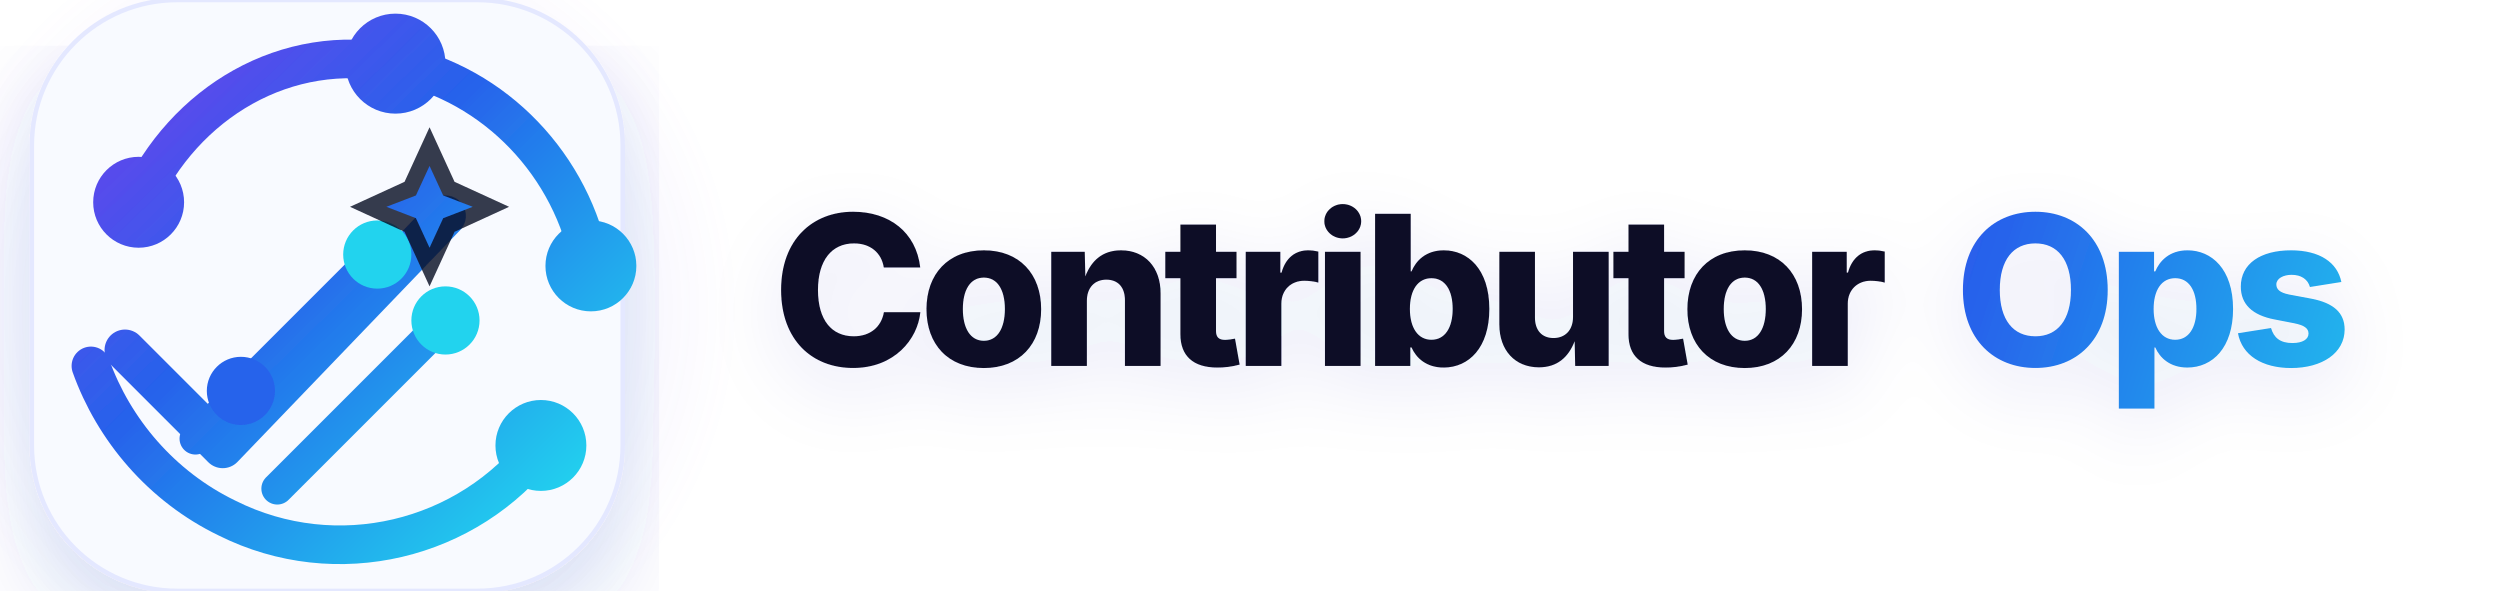
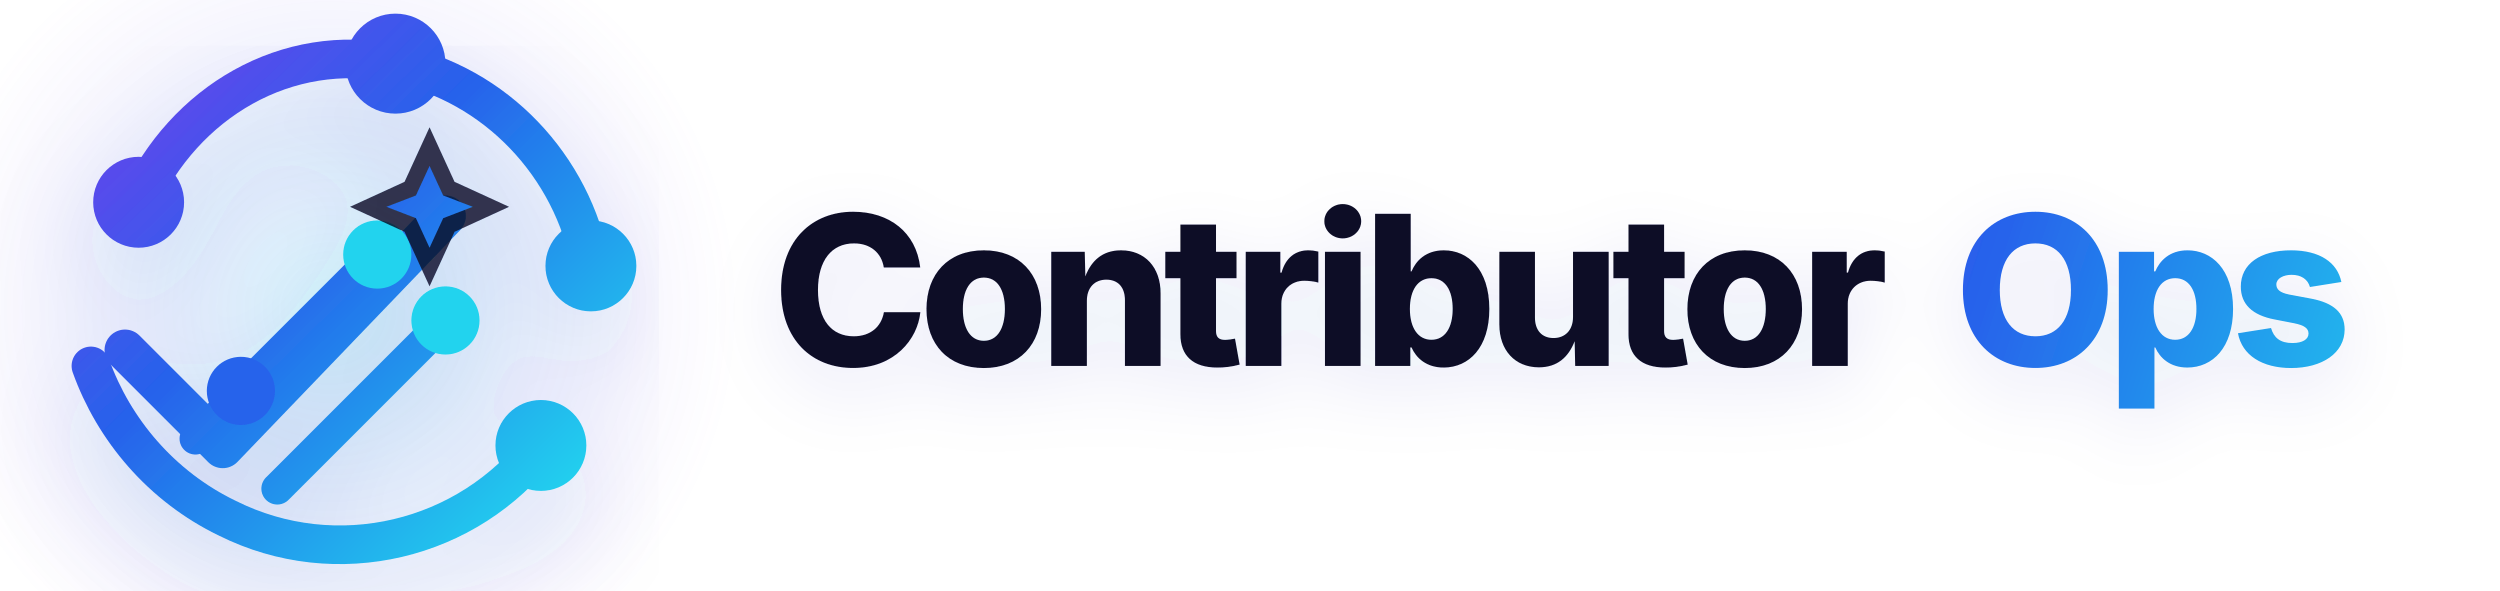
<svg xmlns="http://www.w3.org/2000/svg" width="1100" height="260" viewBox="90 74 1100 260" fill="none" role="img" aria-labelledby="title desc">
  <defs>
    <linearGradient id="aiGradient" x1="110" y1="90" x2="325" y2="310" gradientUnits="userSpaceOnUse">
      <stop offset="0" stop-color="#7C3AED" />
      <stop offset="0.48" stop-color="#2563EB" />
      <stop offset="1" stop-color="#22D3EE" />
    </linearGradient>
    <linearGradient id="opsGradient" x1="770" y1="128" x2="1180" y2="260" gradientUnits="userSpaceOnUse">
      <stop offset="0" stop-color="#7C3AED" />
      <stop offset="0.48" stop-color="#2563EB" />
      <stop offset="1" stop-color="#22D3EE" />
    </linearGradient>
    <radialGradient id="softGlow" cx="0" cy="0" r="1" gradientUnits="userSpaceOnUse" gradientTransform="translate(235 210) rotate(90) scale(180)">
      <stop stop-color="#22D3EE" stop-opacity="0.18" />
      <stop offset="0.45" stop-color="#2563EB" stop-opacity="0.10" />
      <stop offset="1" stop-color="#7C3AED" stop-opacity="0" />
    </radialGradient>
    <filter id="cardShadow" x="50" y="40" width="330" height="330" filterUnits="userSpaceOnUse" color-interpolation-filters="sRGB">
      <feDropShadow dx="0" dy="20" stdDeviation="24" flood-color="#1E40AF" flood-opacity="0.16" />
    </filter>
    <filter id="textShadow" x="400" y="80" width="850" height="220" filterUnits="userSpaceOnUse" color-interpolation-filters="sRGB">
      <feDropShadow dx="0" dy="10" stdDeviation="16" flood-color="#1E40AF" flood-opacity="0.10" />
    </filter>
  </defs>
  <circle cx="235" cy="210" r="190" fill="url(#softGlow)" />
  <g filter="url(#cardShadow)">
-     <rect x="104" y="74" width="260" height="260" rx="64" fill="#F8FAFF" stroke="#E4E8FF" stroke-width="2" />
+     <rect x="104" y="74" width="260" height="260" rx="64" fill="none" />
    <path d="M151 163C171 119 216 92 264 102C308 111 342 147 350 191" stroke="url(#aiGradient)" stroke-width="17" stroke-linecap="round" />
    <path d="M328 270C296 312 238 326 190 302C161 288 140 263 130 235" stroke="url(#aiGradient)" stroke-width="17" stroke-linecap="round" />
    <path d="M145 228L188 271L286 169" stroke="url(#aiGradient)" stroke-width="18" stroke-linecap="round" stroke-linejoin="round" />
    <path d="M196 246L256 186" stroke="url(#aiGradient)" stroke-width="14" stroke-linecap="round" />
    <path d="M212 289L286 215" stroke="url(#aiGradient)" stroke-width="14" stroke-linecap="round" />
    <path d="M176 267L238 205" stroke="url(#aiGradient)" stroke-width="14" stroke-linecap="round" />
    <circle cx="151" cy="163" r="20" fill="url(#aiGradient)" />
    <circle cx="264" cy="102" r="22" fill="url(#aiGradient)" />
    <circle cx="350" cy="191" r="20" fill="url(#aiGradient)" />
    <circle cx="328" cy="270" r="20" fill="url(#aiGradient)" />
    <circle cx="196" cy="246" r="15" fill="#2563EB" />
    <circle cx="256" cy="186" r="15" fill="#22D3EE" />
    <circle cx="286" cy="215" r="15" fill="#22D3EE" />
    <path d="M279 130L290 154L314 165L290 176L279 200L268 176L244 165L268 154L279 130Z" fill="#0B1026" opacity="0.82" />
    <path d="M279 147L285 160L298 165L285 170L279 183L273 170L260 165L273 160L279 147Z" fill="url(#aiGradient)" />
  </g>
  <g filter="url(#textShadow)">
    <text x="430" y="235" font-family="Inter, Space Grotesk, Segoe UI, Arial, sans-serif" font-size="92" font-weight="800" letter-spacing="-4" fill="#0B1026">Contributor</text>
    <text x="950" y="235" font-family="Inter, Space Grotesk, Segoe UI, Arial, sans-serif" font-size="92" font-weight="800" letter-spacing="-4" fill="url(#opsGradient)">Ops</text>
  </g>
</svg>
